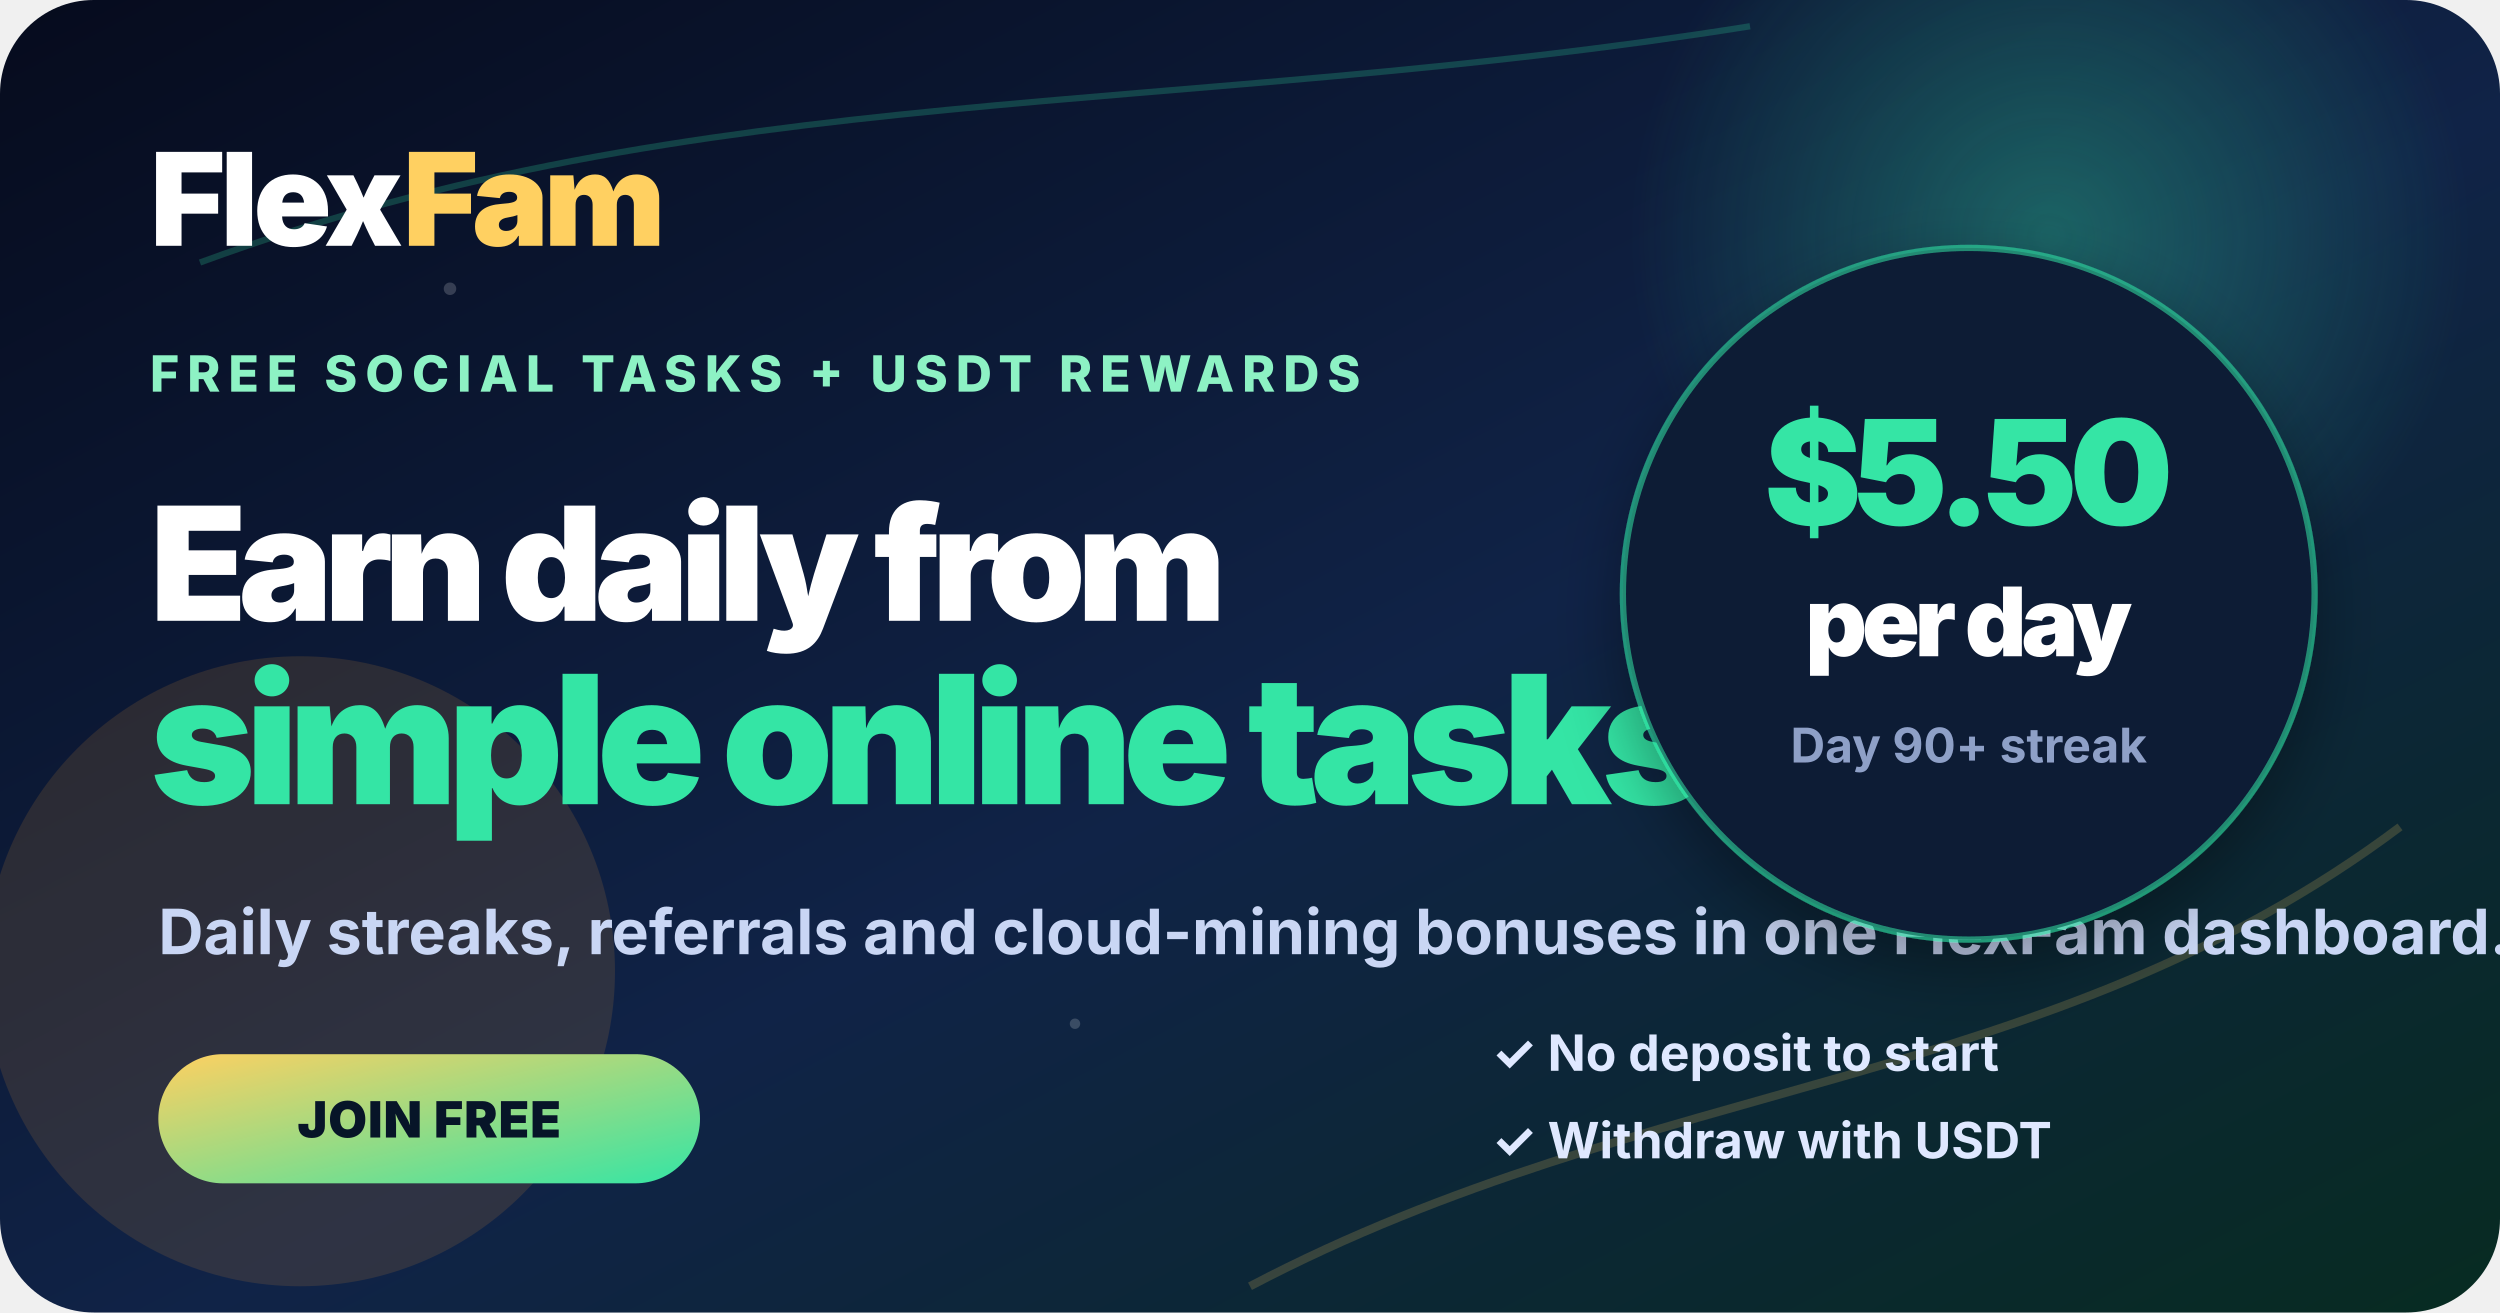
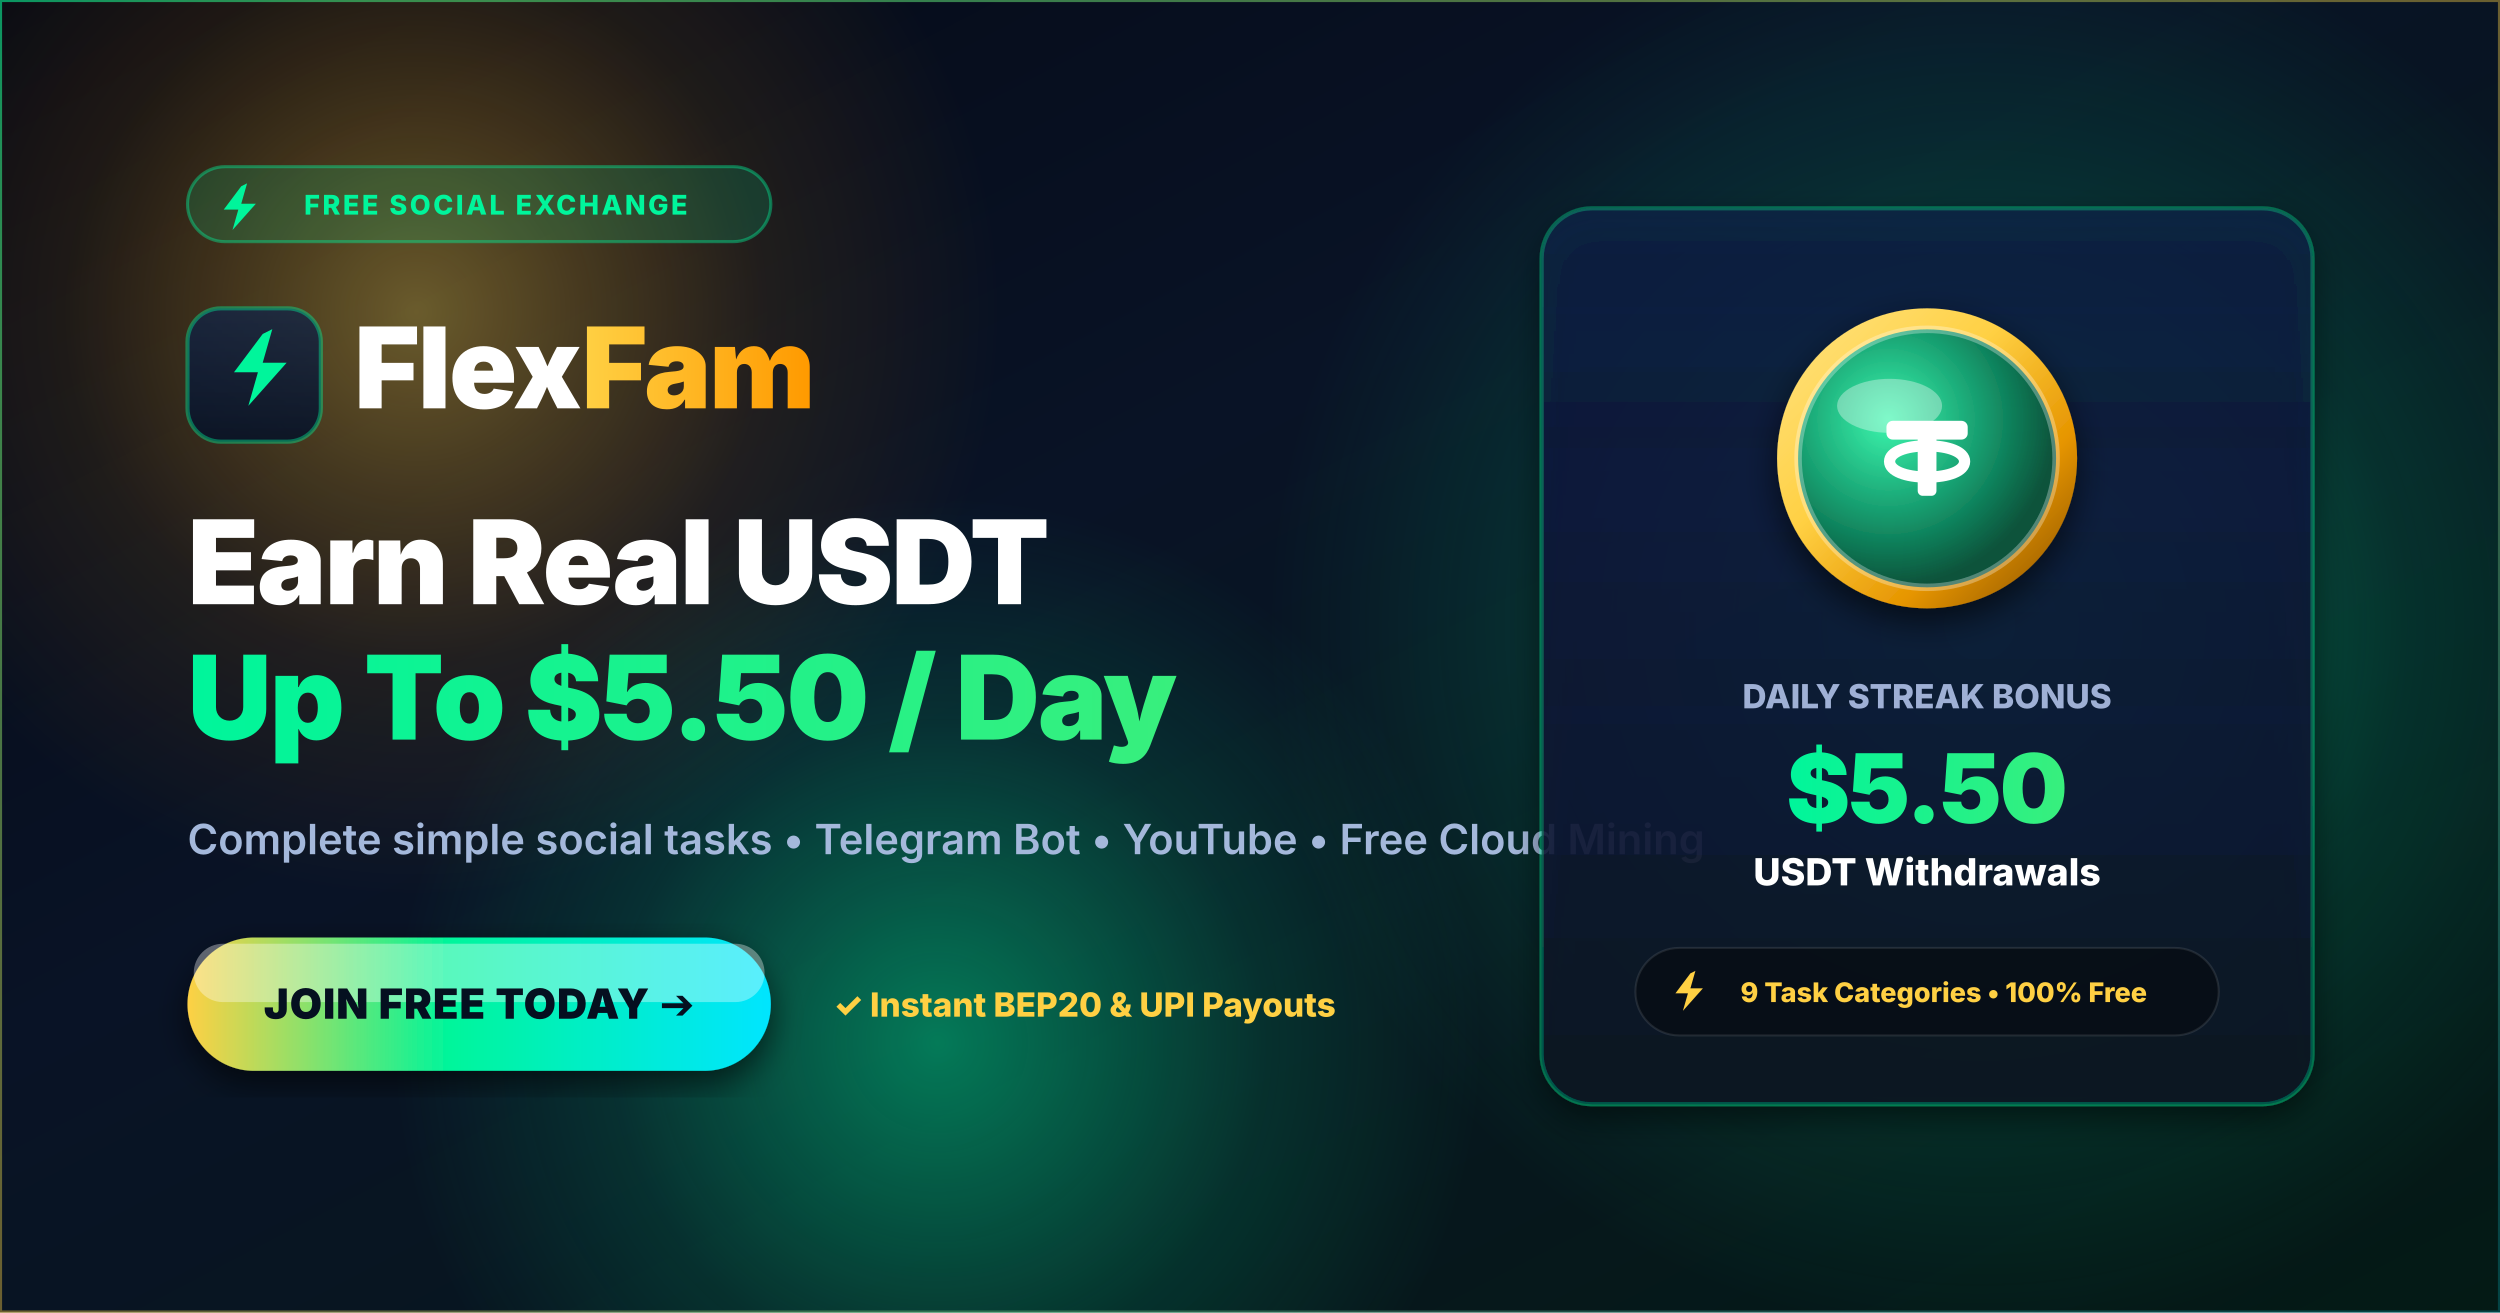
- <svg xmlns="http://www.w3.org/2000/svg" width="1200" height="630" viewBox="0 0 1200 630" role="img" aria-label="FlexFam earn USDT daily banner">
+ <svg xmlns="http://www.w3.org/2000/svg" width="1200" height="630" viewBox="0 0 1200 630" role="img" aria-label="FlexFam Social Preview">
  <defs>
-     <linearGradient id="bg" x1="0" y1="0" x2="1" y2="1">
-       <stop offset="0" stop-color="#060b1d" />
-       <stop offset="0.54" stop-color="#102347" />
-       <stop offset="1" stop-color="#072b21" />
+     <linearGradient id="og1200_bg" x1="0%" y1="0%" x2="100%" y2="100%">
+       <stop offset="0%" stop-color="#040814" />
+       <stop offset="40%" stop-color="#091326" />
+       <stop offset="100%" stop-color="#041a15" />
    </linearGradient>
-     <linearGradient id="hot" x1="0" y1="0" x2="1" y2="1">
-       <stop offset="0" stop-color="#34e5a5" />
-       <stop offset="1" stop-color="#ffd061" />
+     <linearGradient id="og1200_card" x1="0%" y1="0%" x2="0%" y2="100%">
+       <stop offset="0%" stop-color="rgba(16, 35, 71, 0.75)" />
+       <stop offset="100%" stop-color="rgba(7, 18, 38, 0.9)" />
    </linearGradient>
-     <linearGradient id="cta" x1="0" y1="0" x2="1" y2="1">
-       <stop offset="0" stop-color="#ffd061" />
-       <stop offset="1" stop-color="#34e5a5" />
+     <linearGradient id="og1200_borderGrad" x1="0%" y1="0%" x2="100%" y2="100%">
+       <stop offset="0%" stop-color="rgba(0, 245, 155, 0.6)" />
+       <stop offset="50%" stop-color="rgba(255, 208, 67, 0.4)" />
+       <stop offset="100%" stop-color="rgba(0, 229, 255, 0.2)" />
    </linearGradient>
-     <radialGradient id="glow" cx="50%" cy="50%" r="50%">
-       <stop offset="0" stop-color="#34e5a5" stop-opacity=".45" />
-       <stop offset="1" stop-color="#34e5a5" stop-opacity="0" />
+     <linearGradient id="og1200_gold" x1="0%" y1="0%" x2="100%" y2="0%">
+       <stop offset="0%" stop-color="#fff076" />
+       <stop offset="50%" stop-color="#ffd043" />
+       <stop offset="100%" stop-color="#ff9a00" />
+     </linearGradient>
+     <linearGradient id="og1200_emerald" x1="0%" y1="0%" x2="100%" y2="0%">
+       <stop offset="0%" stop-color="#00f59b" />
+       <stop offset="100%" stop-color="#38ef7d" />
+     </linearGradient>
+     <linearGradient id="og1200_btn" x1="0%" y1="0%" x2="100%" y2="0%">
+       <stop offset="0%" stop-color="#ffd043" />
+       <stop offset="45%" stop-color="#00f59b" />
+       <stop offset="100%" stop-color="#00e5ff" />
+     </linearGradient>
+     <linearGradient id="og1200_goldRim" x1="0%" y1="0%" x2="100%" y2="100%">
+       <stop offset="0%" stop-color="#ffe484" />
+       <stop offset="40%" stop-color="#ffd043" />
+       <stop offset="70%" stop-color="#e69500" />
+       <stop offset="100%" stop-color="#804a00" />
+     </linearGradient>
+     <radialGradient id="og1200_coinFace" cx="35%" cy="35%" r="65%">
+       <stop offset="0%" stop-color="#3bf6ad" />
+       <stop offset="60%" stop-color="#14966a" />
+       <stop offset="100%" stop-color="#08523a" />
    </radialGradient>
-     <filter id="shadow" x="-20%" y="-20%" width="140%" height="140%">
-       <feDropShadow dx="0" dy="12" stdDeviation="16" flood-color="#000" flood-opacity=".36" />
+     <radialGradient id="og1200_glowGreen" cx="50%" cy="50%" r="50%">
+       <stop offset="0%" stop-color="#00f59b" stop-opacity="0.45" />
+       <stop offset="60%" stop-color="#00f59b" stop-opacity="0.12" />
+       <stop offset="100%" stop-color="#00f59b" stop-opacity="0" />
+     </radialGradient>
+     <radialGradient id="og1200_glowGold" cx="50%" cy="50%" r="50%">
+       <stop offset="0%" stop-color="#ffd043" stop-opacity="0.4" />
+       <stop offset="60%" stop-color="#ff9a00" stop-opacity="0.1" />
+       <stop offset="100%" stop-color="#ff9a00" stop-opacity="0" />
+     </radialGradient>
+     <filter id="og1200_shadow" x="-20%" y="-20%" width="140%" height="140%">
+       <feDropShadow dx="0" dy="6" stdDeviation="8" flood-color="#000000" flood-opacity="0.6" />
    </filter>
  </defs>
  <style>
-   .brand{font-family:Inter,Arial,sans-serif;font-weight:900;letter-spacing:-0.04em;fill:#fff}
-   .brand tspan{fill:#ffd061}
-   .eyebrow{font-family:Inter,Arial,sans-serif;font-weight:800;letter-spacing:.16em;text-transform:uppercase;fill:#8df2c4}
-   .headline{font-family:Inter,Arial,sans-serif;font-weight:900;letter-spacing:-0.055em;fill:#fff}
-   .sub{font-family:Inter,Arial,sans-serif;font-weight:700;fill:#c9d6f4}
-   .muted{font-family:Inter,Arial,sans-serif;font-weight:650;fill:#8ea0c7}
-   .cta{font-family:Inter,Arial,sans-serif;font-weight:900;letter-spacing:.02em;fill:#071528}
-   .small{font-family:Inter,Arial,sans-serif;font-weight:700;fill:#dfe8ff}
-   .green{fill:#34e5a5}.gold{fill:#ffd061}.orange{fill:#ff9f2f}
- </style>
-   <rect width="1200" height="630" rx="45" fill="url(#bg)" />
-   <circle cx="984.0" cy="113.4" r="201.6" fill="url(#glow)" opacity=".75" />
-   <circle cx="144.0" cy="466.2" r="151.2" fill="#ff9f2f" opacity=".13" />
-   <path d="M96.0 126.0C336.0 37.8 564.0 56.7 840.0 12.6" fill="none" stroke="#34e5a5" stroke-opacity=".22" stroke-width="3" />
-   <path d="M600.0 617.4C792.0 516.6 984.0 522.9 1152.0 396.9" fill="none" stroke="#ffd061" stroke-opacity=".18" stroke-width="4" />
-   <g opacity=".18" fill="#fff">
-     <circle cx="216.0" cy="138.6" r="3" />
-     <circle cx="516.0" cy="491.4" r="2.5" />
-     <circle cx="900.0" cy="365.4" r="3.5" />
+     .brand { font-family: Inter, system-ui, -apple-system, Roboto, 'Segoe UI', Arial, sans-serif; font-weight: 900; }
+     .title { font-family: Inter, system-ui, -apple-system, Roboto, 'Segoe UI', Arial, sans-serif; font-weight: 800; }
+     .body { font-family: Inter, system-ui, -apple-system, Roboto, 'Segoe UI', Arial, sans-serif; font-weight: 600; }
+     .mono { font-family: ui-monospace, SFMono-Regular, Menlo, Monaco, Consolas, monospace; font-weight: 700; }
+   </style>
+   <rect width="1200" height="630" fill="url(#og1200_bg)" />
+   <rect width="1200" height="630" fill="none" stroke="url(#og1200_borderGrad)" stroke-width="2" />
+   <circle cx="200" cy="150" r="280" fill="url(#og1200_glowGold)" />
+   <circle cx="950" cy="300" r="340" fill="url(#og1200_glowGreen)" />
+   <circle cx="450" cy="500" r="260" fill="url(#og1200_glowGreen)" />
+   <g transform="translate(90, 80)">
+     <rect x="0" y="0" width="280" height="36" rx="18" fill="rgba(0,245,155,0.15)" stroke="rgba(0,245,155,0.4)" stroke-width="1.5" />
+     <path transform="translate(16, 8) scale(1.4)" d="M7 1L1 9h5l-2 7 8-9H7l2-7z" fill="#00f59b" />
+     <text x="148" y="23" class="title" font-size="13" fill="#00f59b" text-anchor="middle" letter-spacing="1.2px">FREE SOCIAL EXCHANGE</text>
+     <g transform="translate(0, 60)">
+       <rect x="0" y="8" width="64" height="64" rx="16" fill="url(#og1200_card)" stroke="rgba(0,245,155,0.4)" stroke-width="2" />
+       <path transform="translate(20, 18) scale(2.3)" d="M7 1L1 9h5l-2 7 8-9H7l2-7z" fill="#00f59b" />
+       <text x="80" y="56" class="brand" font-size="54" fill="#ffffff" letter-spacing="-1px">Flex<tspan fill="url(#og1200_gold)">Fam</tspan>
+       </text>
+     </g>
+     <g transform="translate(0, 160)">
+       <text x="0" y="50" class="brand" font-size="56" fill="#ffffff" letter-spacing="-1px">Earn Real USDT</text>
+       <text x="0" y="115" class="brand" font-size="56" fill="url(#og1200_emerald)" letter-spacing="-1px">Up To $5.50 / Day</text>
+       <text x="0" y="170" class="body" font-size="20" fill="#a4b8db" max-width="500">
+         Complete simple social tasks • Telegram Bot • YouTube • Free Cloud Mining
+       </text>
+     </g>
+     <g transform="translate(0, 370)">
+       <rect width="280" height="64" rx="32" fill="url(#og1200_btn)" filter="url(#og1200_shadow)" />
+       <rect x="3" y="3" width="274" height="28" rx="14" fill="rgba(255,255,255,0.35)" />
+       <text x="140" y="39" class="brand" font-size="20" fill="#051020" text-anchor="middle" letter-spacing="0.5px">JOIN FREE TODAY ➔</text>
+       <text x="310" y="38" class="title" font-size="16" fill="#ffd043">✓ Instant BEP20 &amp; UPI Payouts</text>
+     </g>
  </g>
-   <text x="72" y="118" class="brand" font-size="62">Flex<tspan>Fam</tspan>
-   </text>
-   <text x="72" y="188" class="eyebrow" font-size="24">FREE SOCIAL TASKS + USDT REWARDS</text>
-   <text x="72" y="298" class="headline" font-size="76">Earn daily from</text>
-   <text x="72" y="386" class="headline green" font-size="86">simple online tasks</text>
-   <text x="76" y="458" class="sub" font-size="30">Daily streaks, referrals and cloud-mining bonuses in one FlexFam dashboard.</text>
-   <rect x="76" y="506" width="260" height="62" rx="31" fill="url(#cta)" />
-   <text x="206" y="546" class="cta" font-size="24" text-anchor="middle">JOIN FREE</text>
-   <g filter="url(#shadow)">
-     <circle cx="945" cy="285" r="166" fill="#0c1a34" stroke="#34e5a5" stroke-opacity=".55" stroke-width="3" />
-     <text x="945" y="252" class="headline green" font-size="70" text-anchor="middle">$5.50</text>
-     <text x="945" y="315" class="headline" font-size="46" text-anchor="middle">per day</text>
-     <text x="945" y="366" class="muted" font-size="23" text-anchor="middle">Day 90+ streak</text>
-   </g>
-   <g class="small" font-size="24">
-     <text x="716" y="514">✓ No deposit to start</text>
-     <text x="716" y="556">✓ Withdraw with USDT</text>
+   <g transform="translate(740, 100)">
+     <rect width="370" height="430" rx="24" fill="url(#og1200_card)" stroke="rgba(0,245,155,0.3)" stroke-width="2" filter="url(#og1200_shadow)" />
+     <g transform="translate(185, 120)" filter="url(#og1200_shadow)">
+       <circle cx="0" cy="0" r="72" fill="url(#og1200_goldRim)" />
+       <circle cx="0" cy="0" r="61.92" fill="url(#og1200_coinFace)" />
+       <circle cx="0" cy="0" r="61.92" fill="none" stroke="rgba(255,255,255,0.3)" stroke-width="3.6" />
+       <g transform="scale(3) translate(-12, -12)">
+         <rect x="5.5" y="6" width="13" height="3" rx="1" fill="#ffffff" />
+         <rect x="10.5" y="8" width="3" height="10" rx="0.8" fill="#ffffff" />
+         <path d="M 6 12.5 C 6 11 8.5 10 12 10 C 15.5 10 18 11 18 12.5 C 18 14 15.5 15 12 15 C 8.5 15 6 14 6 12.5 Z" fill="none" stroke="#ffffff" stroke-width="1.8" />
+       </g>
+       <ellipse cx="-18" cy="-25.2" rx="25.2" ry="12.96" fill="rgba(255,255,255,0.35)" />
+     </g>
+     <text x="185" y="240" class="title" font-size="16" fill="#9fb0d5" text-anchor="middle">DAILY STREAK BONUS</text>
+     <text x="185" y="295" class="brand" font-size="46" fill="url(#og1200_emerald)" text-anchor="middle" letter-spacing="-1px">$5.50</text>
+     <text x="185" y="325" class="title" font-size="18" fill="#ffffff" text-anchor="middle">USDT Withdrawals</text>
+     <g transform="translate(45, 355)">
+       <rect width="280" height="42" rx="21" fill="rgba(0,0,0,0.4)" stroke="rgba(255,255,255,0.1)" stroke-width="1" />
+       <path transform="translate(18, 11) scale(1.2)" d="M7 1L1 9h5l-2 7 8-9H7l2-7z" fill="#ffd043" />
+       <text x="148" y="26" class="title" font-size="13" fill="#ffd043" text-anchor="middle">9 Task Categories • 100% Free</text>
+     </g>
  </g>
</svg>
